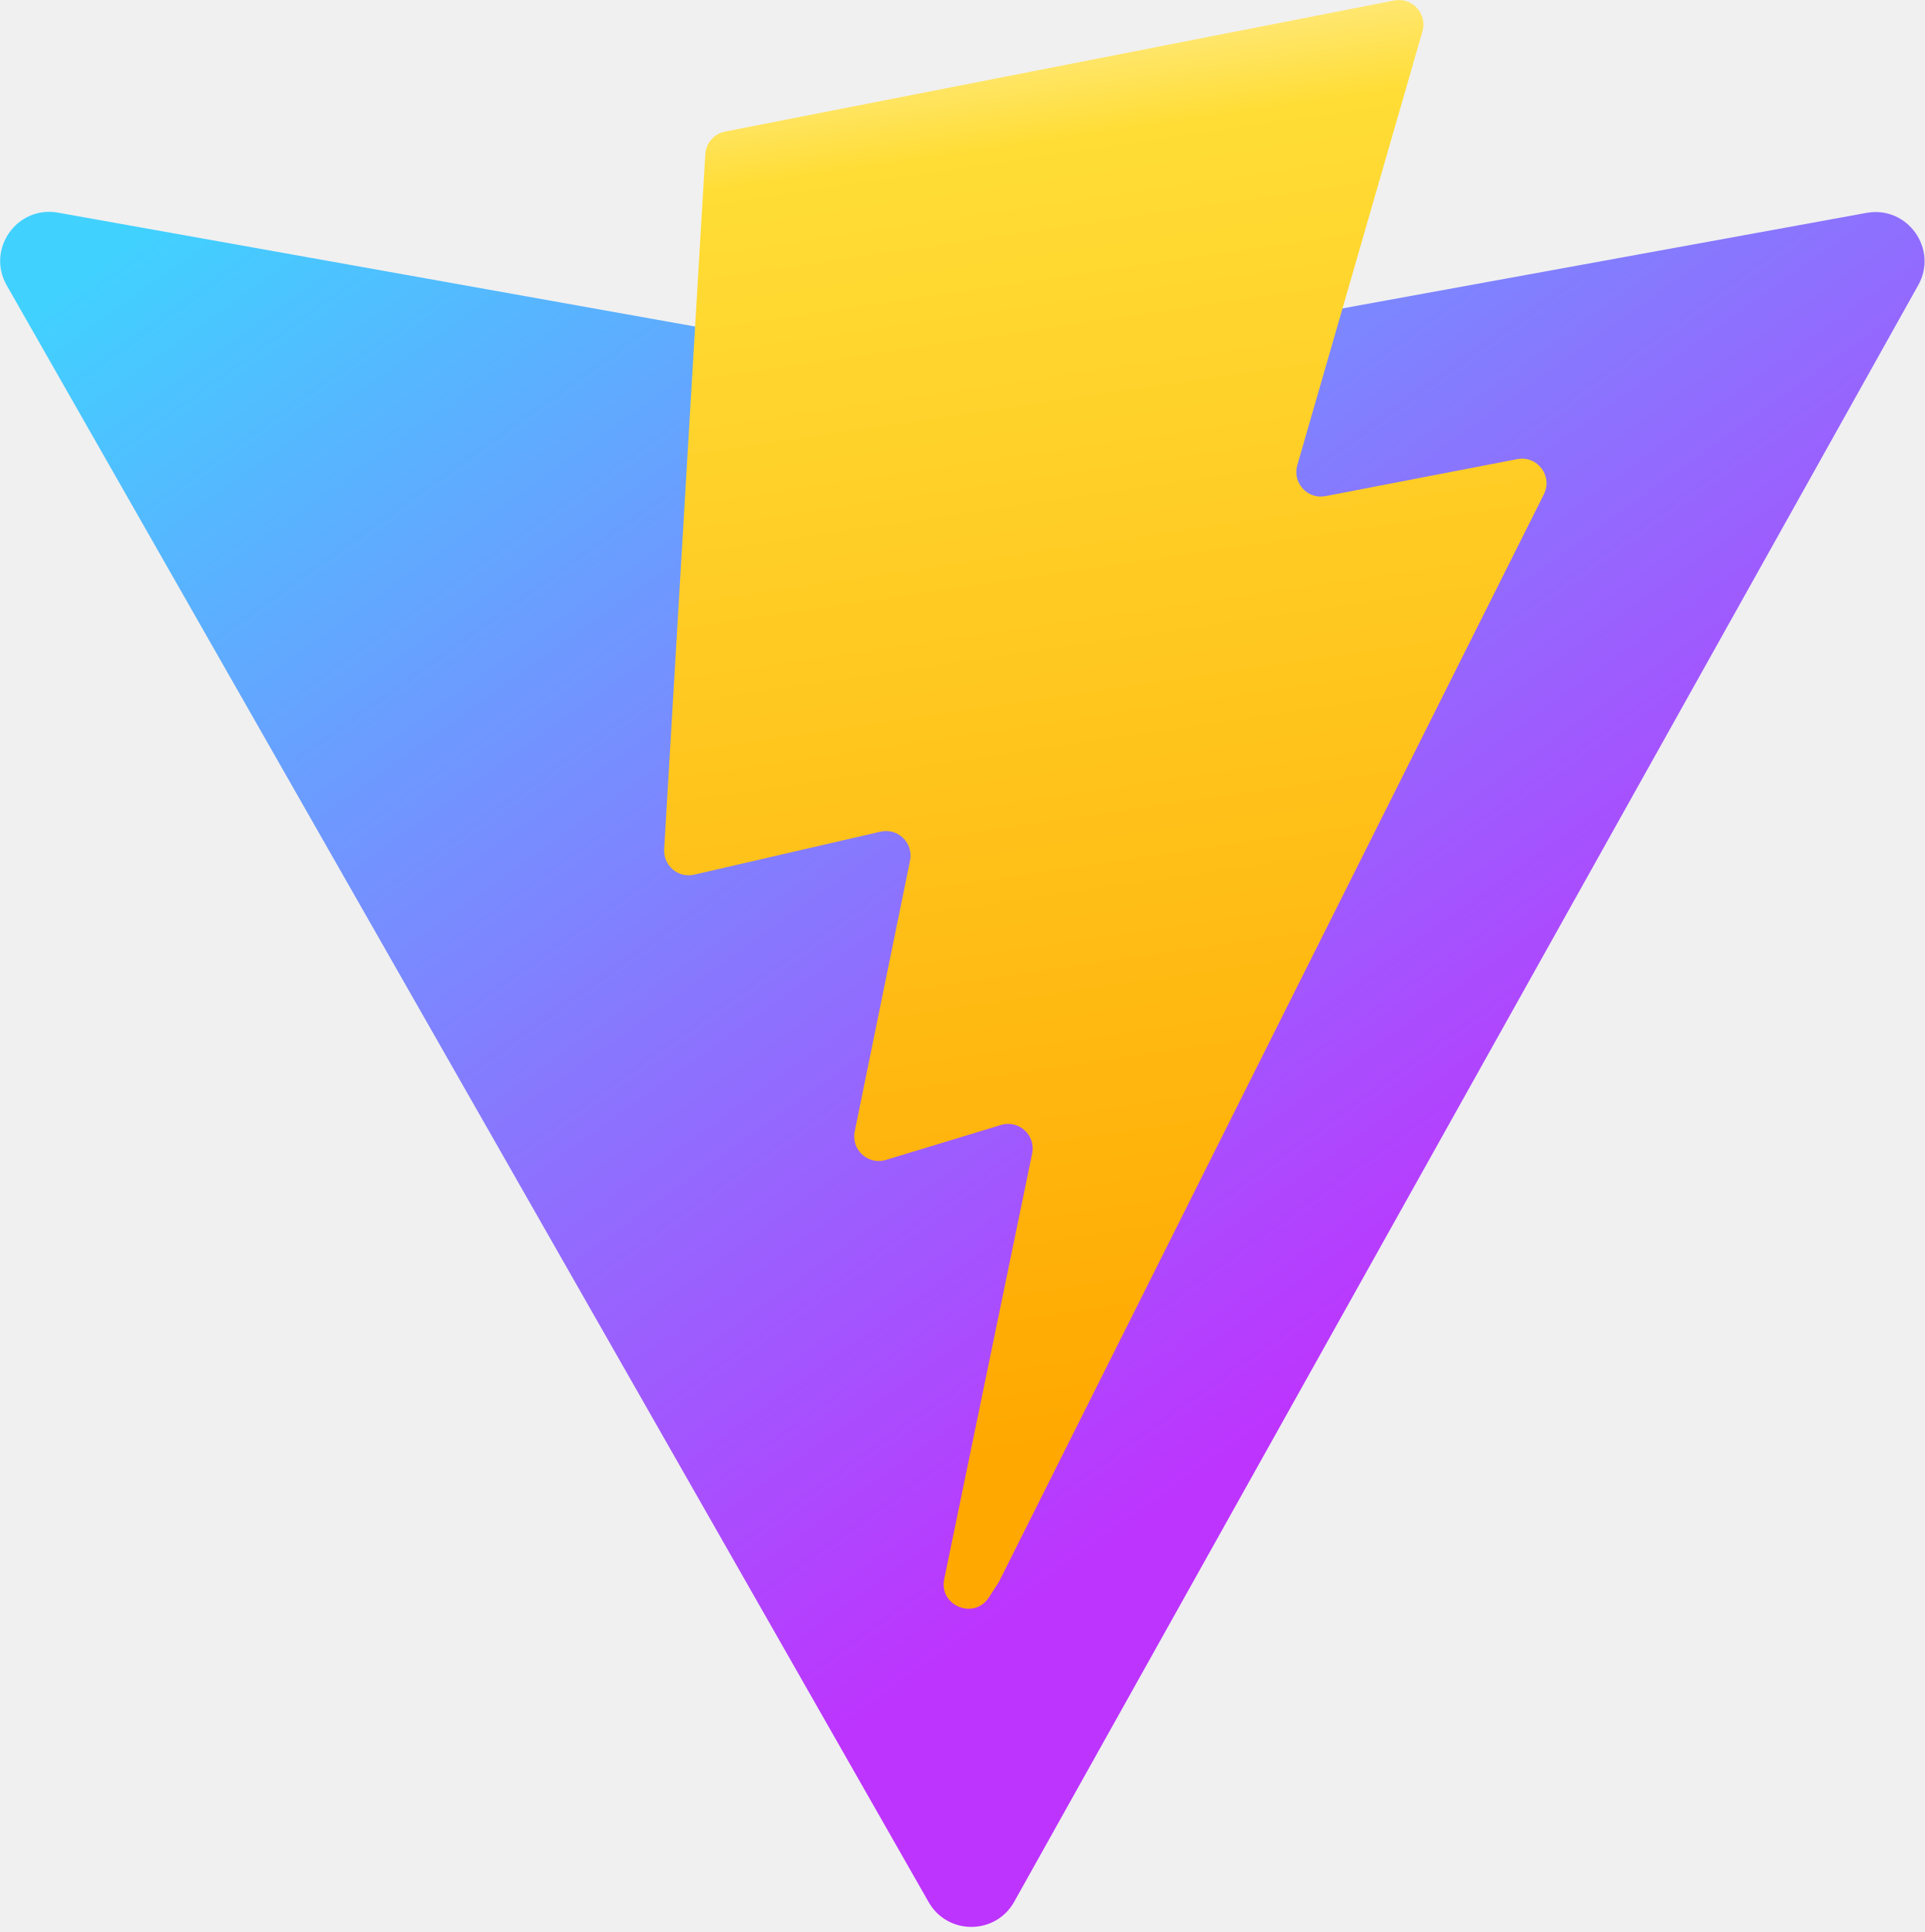
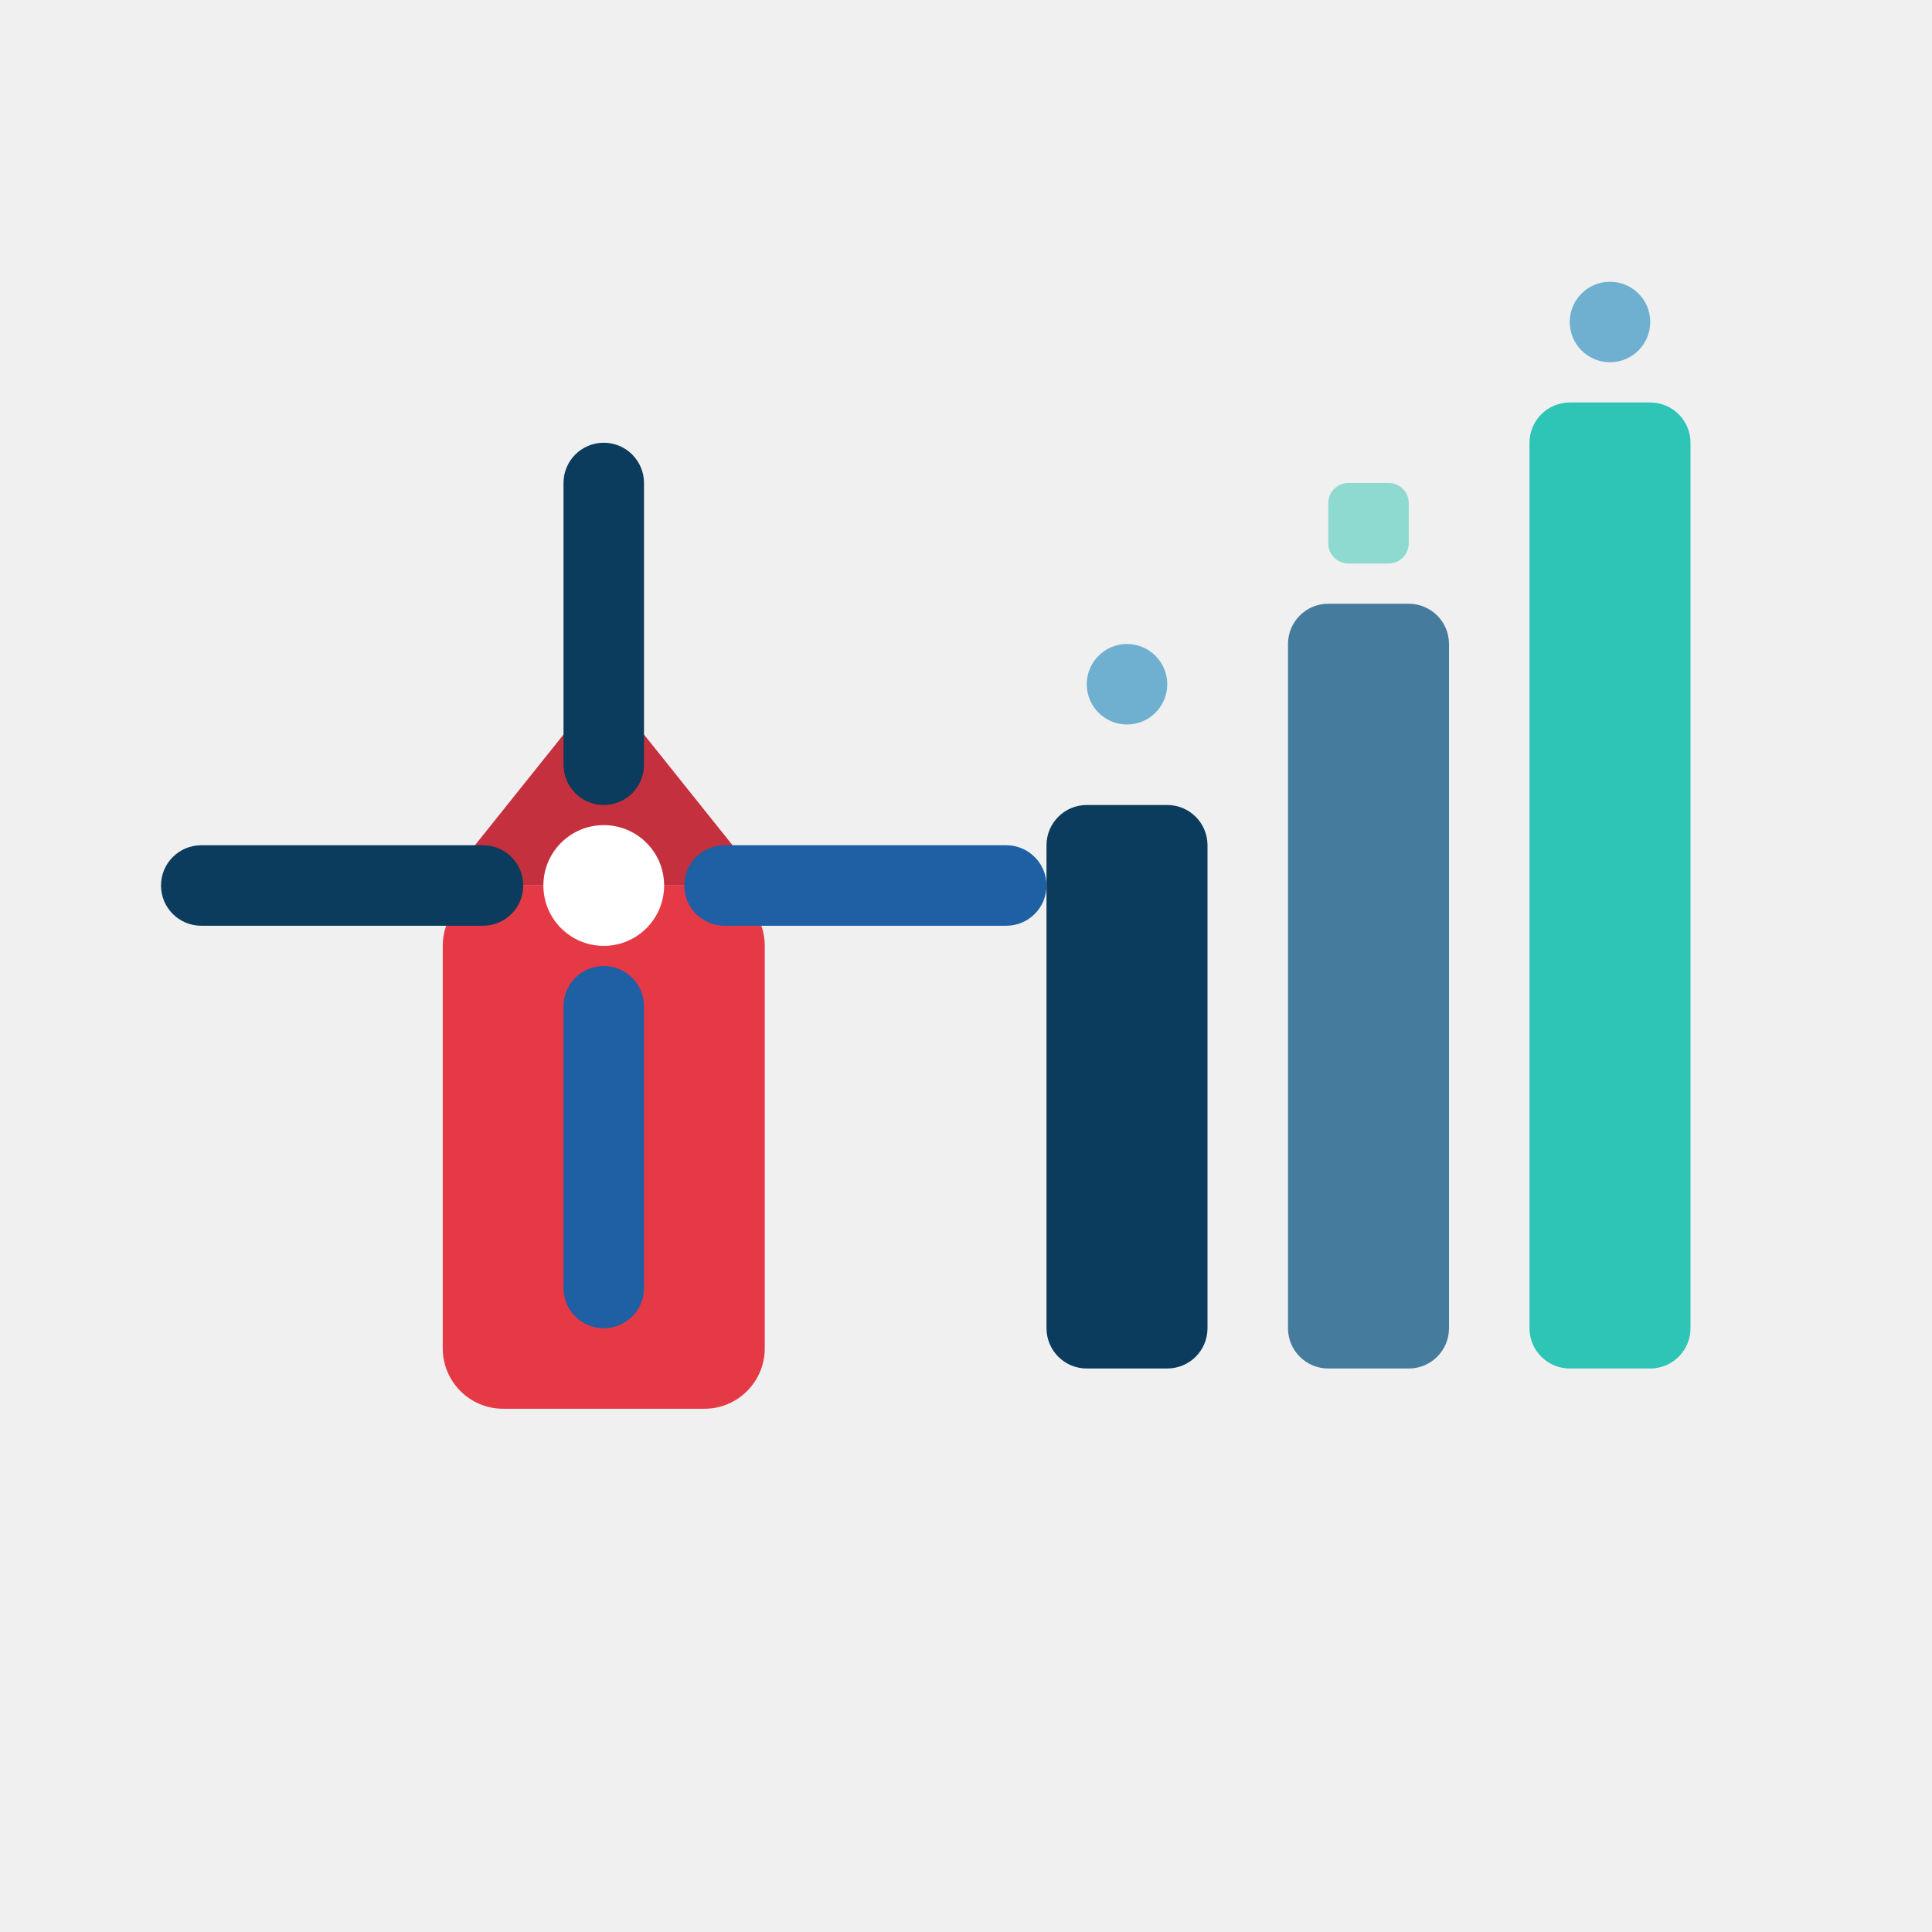
- <svg xmlns="http://www.w3.org/2000/svg" aria-hidden="true" role="img" class="iconify iconify--logos" width="31.88" height="32" preserveAspectRatio="xMidYMid meet" viewBox="0 0 256 257">
-   <defs>
-     <linearGradient id="IconifyId1813088fe1fbc01fb466" x1="-.828%" x2="57.636%" y1="7.652%" y2="78.411%">
-       <stop offset="0%" stop-color="#41D1FF" />
-       <stop offset="100%" stop-color="#BD34FE" />
-     </linearGradient>
-     <linearGradient id="IconifyId1813088fe1fbc01fb467" x1="43.376%" x2="50.316%" y1="2.242%" y2="89.03%">
-       <stop offset="0%" stop-color="#FFEA83" />
-       <stop offset="8.333%" stop-color="#FFDD35" />
-       <stop offset="100%" stop-color="#FFA800" />
-     </linearGradient>
-   </defs>
-   <path fill="url(#IconifyId1813088fe1fbc01fb466)" d="M255.153 37.938L134.897 252.976c-2.483 4.44-8.862 4.466-11.382.048L.875 37.958c-2.746-4.814 1.371-10.646 6.827-9.67l120.385 21.517a6.537 6.537 0 0 0 2.322-.004l117.867-21.483c5.438-.991 9.574 4.796 6.877 9.62Z" />
-   <path fill="url(#IconifyId1813088fe1fbc01fb467)" d="M185.432.063L96.44 17.501a3.268 3.268 0 0 0-2.634 3.014l-5.474 92.456a3.268 3.268 0 0 0 3.997 3.378l24.777-5.718c2.318-.535 4.413 1.507 3.936 3.838l-7.361 36.047c-.495 2.426 1.782 4.5 4.151 3.78l15.304-4.649c2.372-.72 4.652 1.36 4.15 3.788l-11.698 56.621c-.732 3.542 3.979 5.473 5.943 2.437l1.313-2.028l72.516-144.72c1.215-2.423-.88-5.186-3.54-4.672l-25.505 4.922c-2.396.462-4.435-1.77-3.759-4.114l16.646-57.705c.677-2.35-1.37-4.583-3.769-4.113Z" />
+ <svg xmlns="http://www.w3.org/2000/svg" width="96" height="96" viewBox="0 0 96 96" role="img" aria-label="DutchLex icon">
+   <rect x="52" y="40" width="8" height="28" rx="2" fill="#0B3C5D" />
+   <rect x="64" y="30" width="8" height="38" rx="2" fill="#457B9D" />
+   <rect x="76" y="20" width="8" height="48" rx="2" fill="#2EC4B6" />
+   <circle cx="56" cy="34" r="2" fill="#6FAFCF" />
+   <rect x="66" y="24" width="4" height="4" rx="1" fill="#8FDAD0" />
+   <circle cx="80" cy="16" r="2" fill="#6FAFCF" />
+   <polygon points="22,44 30,34 38,44" fill="#C5303E" />
+   <rect x="22" y="44" width="16" height="26" rx="3" fill="#E63946" />
+   <g transform="translate(30,44)">
+     <rect x="-2" y="-22" width="4" height="18" rx="2" fill="#0B3C5D" />
+     <rect x="-2" y="4" width="4" height="18" rx="2" fill="#1F5FA3" />
+     <rect x="-22" y="-2" width="18" height="4" rx="2" fill="#0B3C5D" />
+     <rect x="4" y="-2" width="18" height="4" rx="2" fill="#1F5FA3" />
+     <circle cx="0" cy="0" r="3" fill="#FFFFFF" />
+   </g>
</svg>
